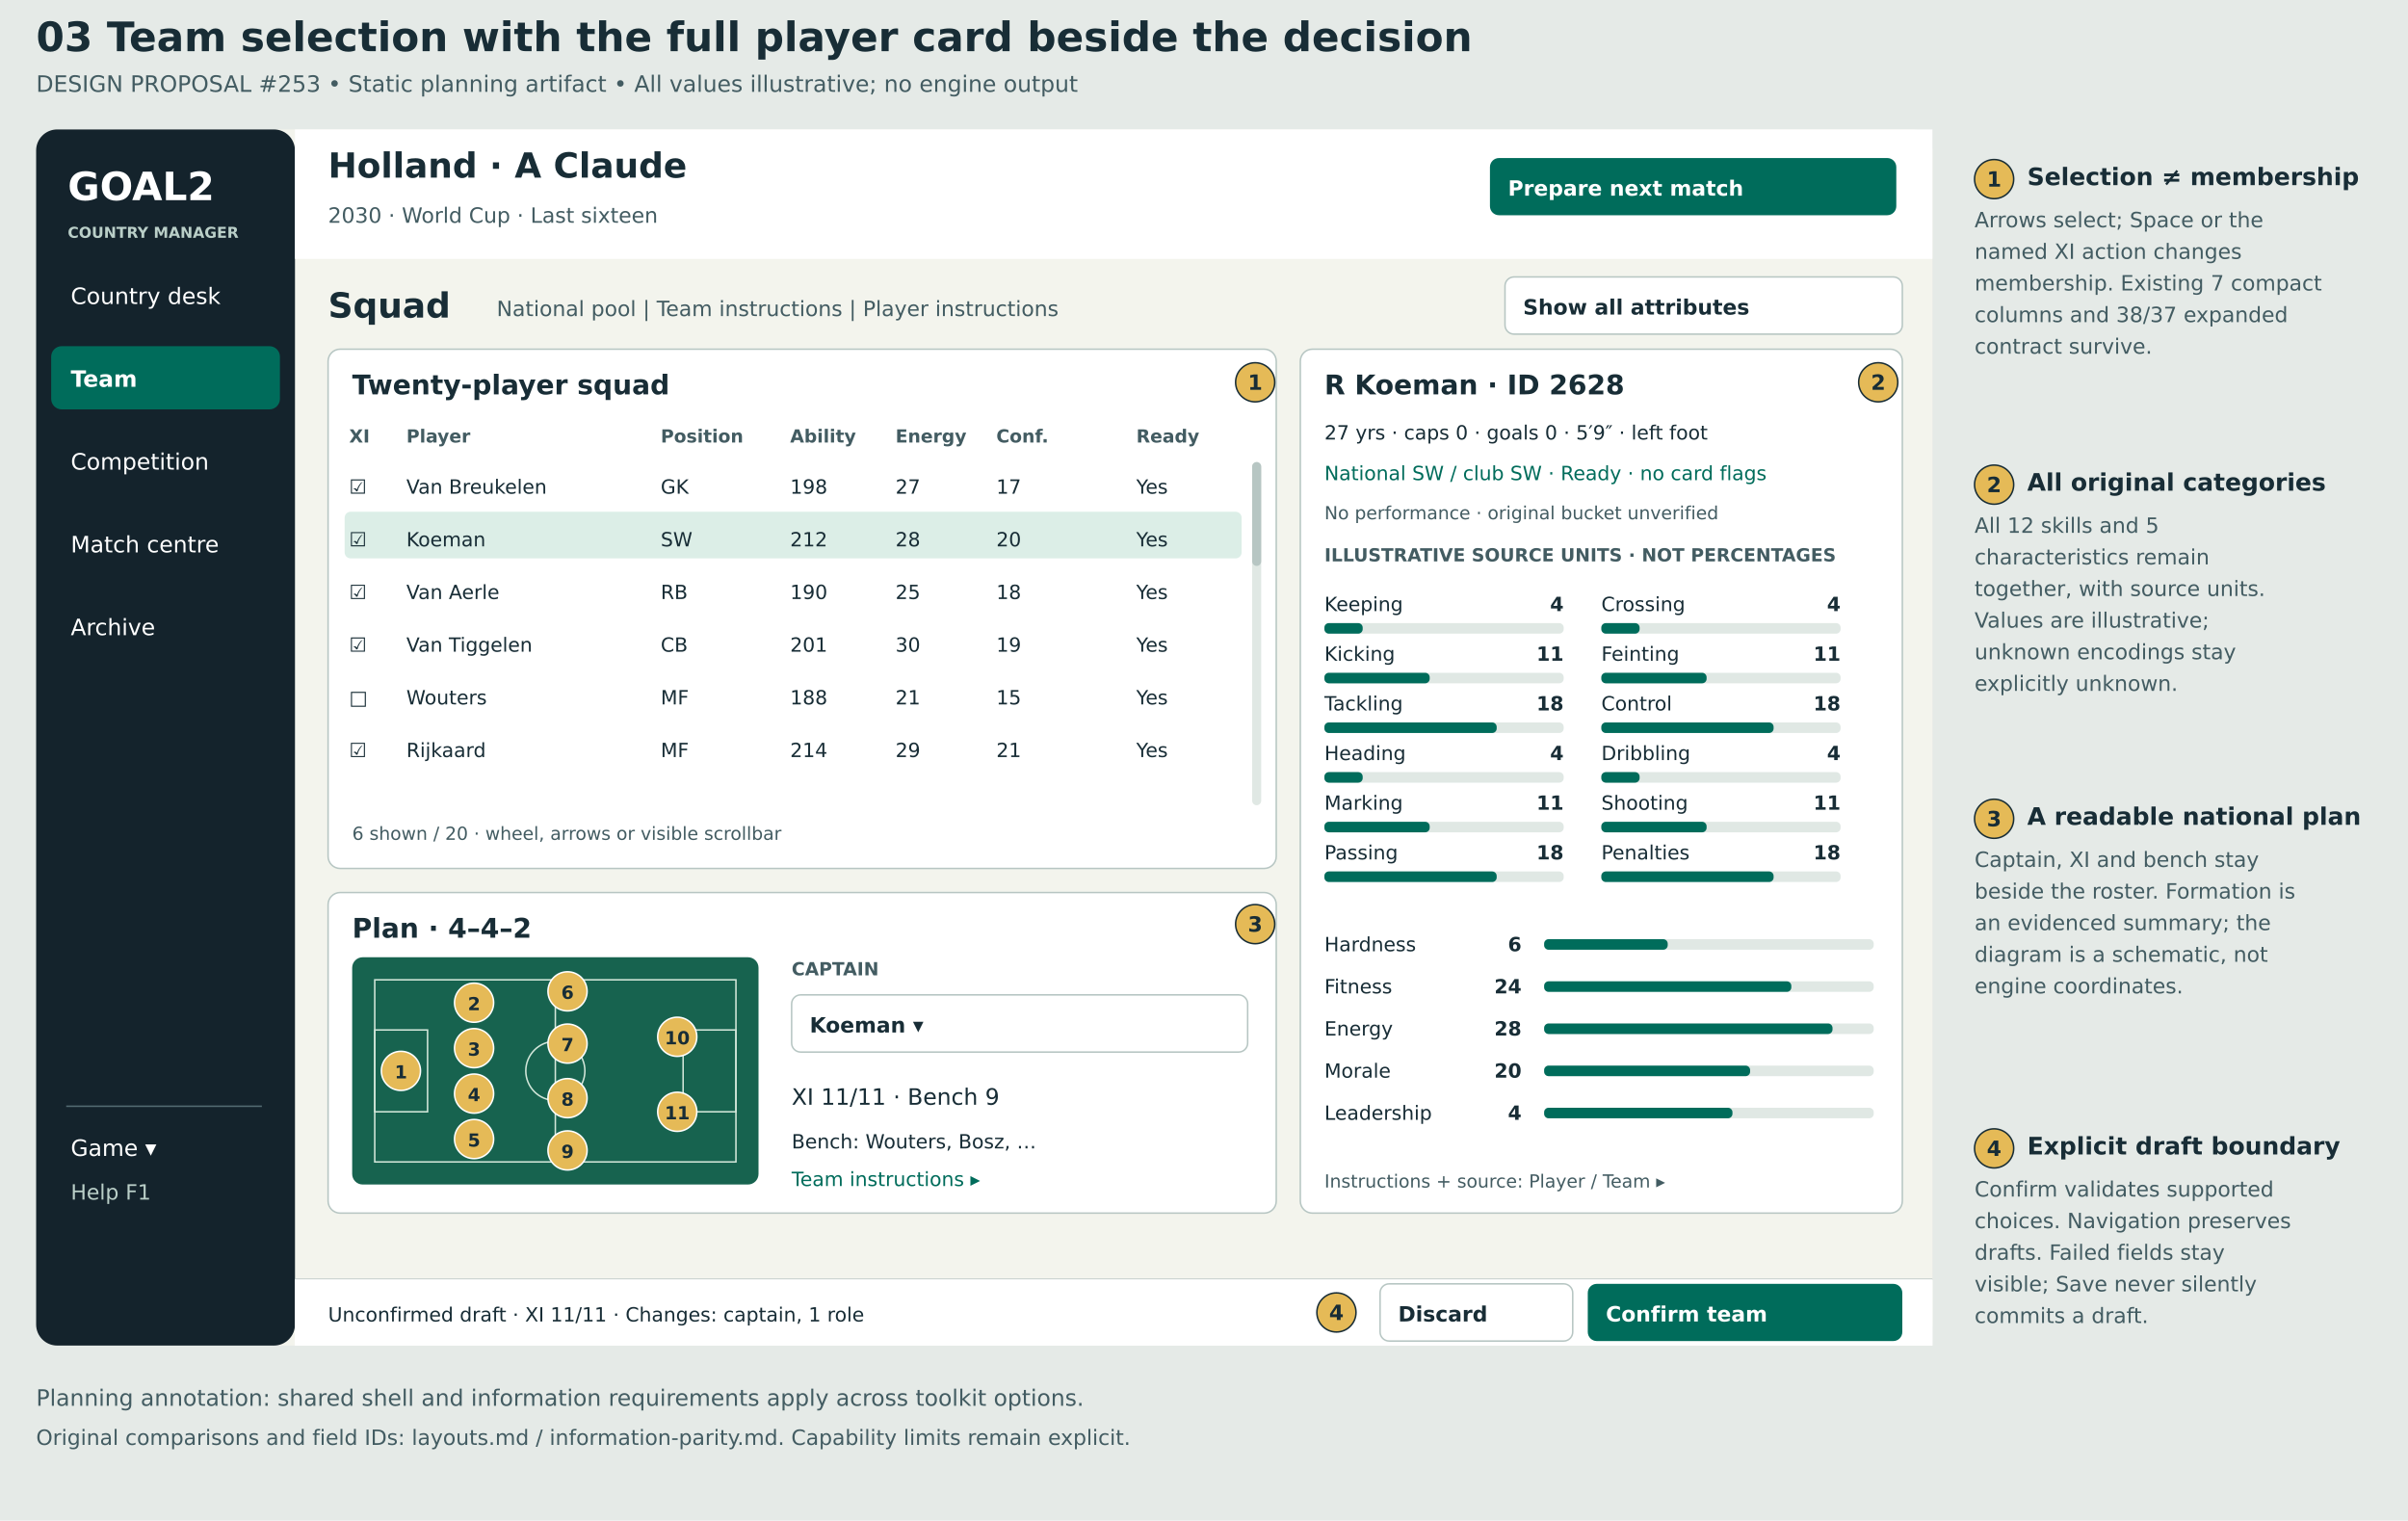
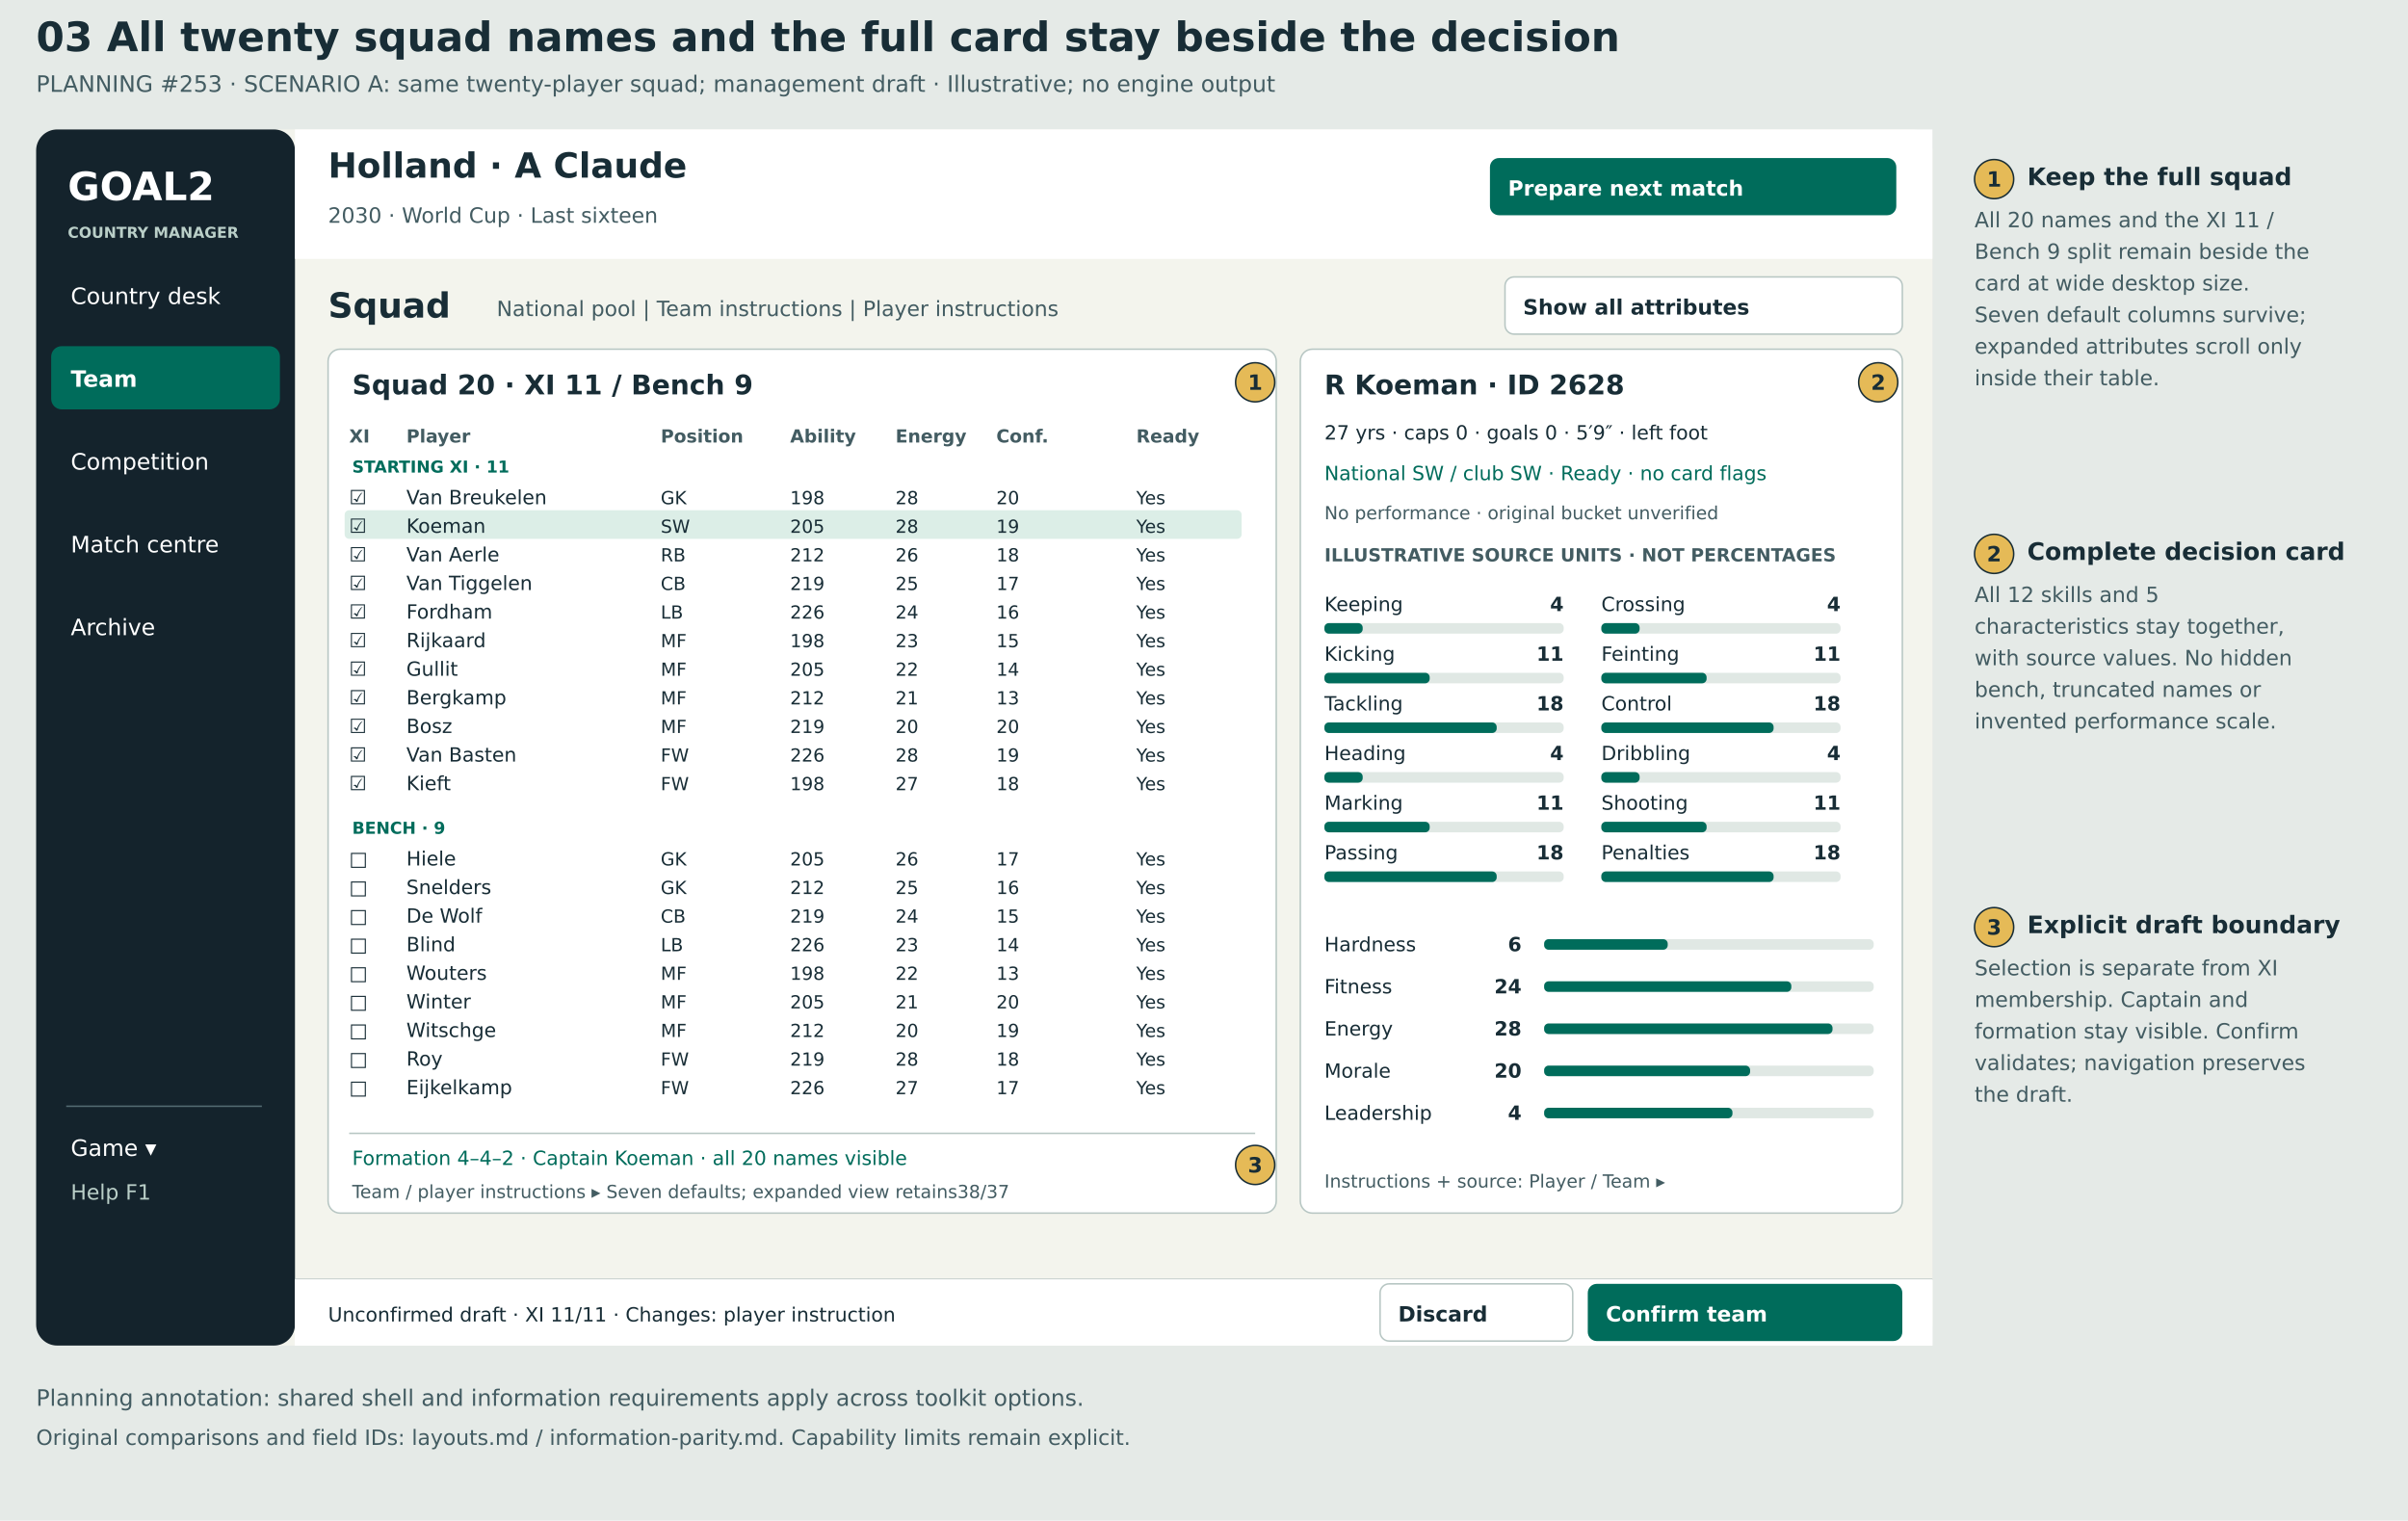
<svg xmlns="http://www.w3.org/2000/svg" width="1600" height="1010" viewBox="0 0 1600 1010" role="img" aria-labelledby="title desc">
  <g font-family="DejaVu Sans, Segoe UI, sans-serif">
    <rect x="0" y="0" width="1600" height="1010" rx="0" fill="#E5EAE7" />
-     <text x="24" y="34" fill="#182D36" font-size="27" font-weight="700">03  Team selection with the full player card beside the decision</text>
-     <text x="24" y="61" fill="#435C62" font-size="15" font-weight="400">DESIGN PROPOSAL #253  •  Static planning artifact  •  All values illustrative; no engine output</text>
+     <text x="24" y="34" fill="#182D36" font-size="27" font-weight="700">03  All twenty squad names and the full card stay beside the decision</text>
+     <text x="24" y="61" fill="#435C62" font-size="15" font-weight="400">PLANNING #253 · SCENARIO A: same twenty-player squad; management draft · Illustrative; no engine output</text>
    <rect x="24" y="86" width="1260" height="808" rx="14" fill="#F3F4ED" />
    <rect x="24" y="86" width="172" height="808" rx="14" fill="#14232C" />
    <text x="45" y="133" fill="#FFFFFF" font-size="26" font-weight="700">GOAL2</text>
    <text x="45" y="158" fill="#BACFC8" font-size="10" font-weight="700">COUNTRY MANAGER</text>
    <text x="47" y="202" fill="#FFFFFF" font-size="15" font-weight="400">Country desk</text>
    <rect x="34" y="230" width="152" height="42" rx="7" fill="#006C5B" />
    <text x="47" y="257" fill="#FFFFFF" font-size="15" font-weight="600">Team</text>
    <text x="47" y="312" fill="#FFFFFF" font-size="15" font-weight="400">Competition</text>
    <text x="47" y="367" fill="#FFFFFF" font-size="15" font-weight="400">Match centre</text>
    <text x="47" y="422" fill="#FFFFFF" font-size="15" font-weight="400">Archive</text>
    <line x1="44" y1="735" x2="174" y2="735" stroke="#536B71" />
    <text x="47" y="768" fill="#FFFFFF" font-size="15" font-weight="400">Game  ▾</text>
    <text x="47" y="797" fill="#BACFC8" font-size="14" font-weight="400">Help  F1</text>
    <rect x="196" y="86" width="1088" height="86" rx="0" fill="#FFFFFF" />
    <text x="218" y="118" fill="#182D36" font-size="23" font-weight="700">Holland · A Claude</text>
    <text x="218" y="148" fill="#435C62" font-size="14" font-weight="400">2030 · World Cup · Last sixteen</text>
    <rect x="990" y="105" width="270" height="38" rx="6" fill="#006C5B" />
    <text x="1002" y="130" fill="#FFFFFF" font-size="14" font-weight="600">Prepare next match</text>
    <rect x="196" y="850" width="1088" height="44" rx="0" fill="#FFFFFF" />
    <line x1="196" y1="850" x2="1284" y2="850" stroke="#B7C6C3" />
    <text x="218" y="878" fill="#435C62" font-size="13" font-weight="400">Confirmed team  •  Last saved checkpoint available in Game</text>
    <text x="218" y="211" fill="#182D36" font-size="23" font-weight="700">Squad</text>
    <text x="330" y="210" fill="#435C62" font-size="14" font-weight="400">National pool  |  Team instructions  |  Player instructions</text>
    <rect x="1000" y="184" width="264" height="38" rx="6" fill="#FFFFFF" stroke="#B7C6C3" />
    <text x="1012" y="209" fill="#182D36" font-size="14" font-weight="600">Show all attributes</text>
-     <rect x="218" y="232" width="630" height="345" rx="8" fill="#FFFFFF" stroke="#B7C6C3" />
-     <text x="234" y="262" fill="#182D36" font-size="18" font-weight="700">Twenty-player squad</text>
+     <rect x="218" y="232" width="630" height="574" rx="8" fill="#FFFFFF" stroke="#B7C6C3" />
+     <text x="234" y="262" fill="#182D36" font-size="18" font-weight="700">Squad 20 · XI 11 / Bench 9</text>
    <text x="232" y="294" fill="#435C62" font-size="12" font-weight="600">XI</text>
    <text x="270" y="294" fill="#435C62" font-size="12" font-weight="600">Player</text>
    <text x="439" y="294" fill="#435C62" font-size="12" font-weight="600">Position</text>
    <text x="525" y="294" fill="#435C62" font-size="12" font-weight="600">Ability</text>
    <text x="595" y="294" fill="#435C62" font-size="12" font-weight="600">Energy</text>
    <text x="662" y="294" fill="#435C62" font-size="12" font-weight="600">Conf.</text>
    <text x="755" y="294" fill="#435C62" font-size="12" font-weight="600">Ready</text>
-     <text x="232" y="328" fill="#182D36" font-size="13" font-weight="400">☑</text>
-     <text x="270" y="328" fill="#182D36" font-size="13" font-weight="400">Van Breukelen</text>
-     <text x="439" y="328" fill="#182D36" font-size="13" font-weight="400">GK</text>
-     <text x="525" y="328" fill="#182D36" font-size="13" font-weight="400">198</text>
-     <text x="595" y="328" fill="#182D36" font-size="13" font-weight="400">27</text>
-     <text x="662" y="328" fill="#182D36" font-size="13" font-weight="400">17</text>
-     <text x="755" y="328" fill="#182D36" font-size="13" font-weight="400">Yes</text>
-     <rect x="229" y="340" width="596" height="31" rx="4" fill="#DCEEE7" />
-     <text x="232" y="363" fill="#182D36" font-size="13" font-weight="400">☑</text>
-     <text x="270" y="363" fill="#182D36" font-size="13" font-weight="400">Koeman</text>
-     <text x="439" y="363" fill="#182D36" font-size="13" font-weight="400">SW</text>
-     <text x="525" y="363" fill="#182D36" font-size="13" font-weight="400">212</text>
-     <text x="595" y="363" fill="#182D36" font-size="13" font-weight="400">28</text>
-     <text x="662" y="363" fill="#182D36" font-size="13" font-weight="400">20</text>
-     <text x="755" y="363" fill="#182D36" font-size="13" font-weight="400">Yes</text>
-     <text x="232" y="398" fill="#182D36" font-size="13" font-weight="400">☑</text>
-     <text x="270" y="398" fill="#182D36" font-size="13" font-weight="400">Van Aerle</text>
-     <text x="439" y="398" fill="#182D36" font-size="13" font-weight="400">RB</text>
-     <text x="525" y="398" fill="#182D36" font-size="13" font-weight="400">190</text>
-     <text x="595" y="398" fill="#182D36" font-size="13" font-weight="400">25</text>
-     <text x="662" y="398" fill="#182D36" font-size="13" font-weight="400">18</text>
-     <text x="755" y="398" fill="#182D36" font-size="13" font-weight="400">Yes</text>
-     <text x="232" y="433" fill="#182D36" font-size="13" font-weight="400">☑</text>
-     <text x="270" y="433" fill="#182D36" font-size="13" font-weight="400">Van Tiggelen</text>
-     <text x="439" y="433" fill="#182D36" font-size="13" font-weight="400">CB</text>
-     <text x="525" y="433" fill="#182D36" font-size="13" font-weight="400">201</text>
-     <text x="595" y="433" fill="#182D36" font-size="13" font-weight="400">30</text>
-     <text x="662" y="433" fill="#182D36" font-size="13" font-weight="400">19</text>
-     <text x="755" y="433" fill="#182D36" font-size="13" font-weight="400">Yes</text>
-     <text x="232" y="468" fill="#182D36" font-size="13" font-weight="400">□</text>
-     <text x="270" y="468" fill="#182D36" font-size="13" font-weight="400">Wouters</text>
-     <text x="439" y="468" fill="#182D36" font-size="13" font-weight="400">MF</text>
-     <text x="525" y="468" fill="#182D36" font-size="13" font-weight="400">188</text>
-     <text x="595" y="468" fill="#182D36" font-size="13" font-weight="400">21</text>
-     <text x="662" y="468" fill="#182D36" font-size="13" font-weight="400">15</text>
-     <text x="755" y="468" fill="#182D36" font-size="13" font-weight="400">Yes</text>
-     <text x="232" y="503" fill="#182D36" font-size="13" font-weight="400">☑</text>
-     <text x="270" y="503" fill="#182D36" font-size="13" font-weight="400">Rijkaard</text>
-     <text x="439" y="503" fill="#182D36" font-size="13" font-weight="400">MF</text>
-     <text x="525" y="503" fill="#182D36" font-size="13" font-weight="400">214</text>
-     <text x="595" y="503" fill="#182D36" font-size="13" font-weight="400">29</text>
-     <text x="662" y="503" fill="#182D36" font-size="13" font-weight="400">21</text>
-     <text x="755" y="503" fill="#182D36" font-size="13" font-weight="400">Yes</text>
-     <rect x="832" y="307" width="6" height="228" rx="3" fill="#E0E8E4" />
-     <rect x="832" y="307" width="6" height="69" rx="3" fill="#B7C6C3" />
-     <text x="234" y="558" fill="#435C62" font-size="12" font-weight="400">6 shown / 20 · wheel, arrows or visible scrollbar</text>
-     <rect x="218" y="593" width="630" height="213" rx="8" fill="#FFFFFF" stroke="#B7C6C3" />
-     <text x="234" y="623" fill="#182D36" font-size="18" font-weight="700">Plan · 4–4–2</text>
-     <rect x="234" y="636" width="270" height="151" rx="7" fill="#17634F" />
-     <rect x="249" y="651" width="240" height="121" rx="0" fill="none" stroke="#D2E6D9" />
-     <line x1="369.0" y1="651" x2="369.0" y2="772" stroke="#D2E6D9" />
-     <circle cx="369.0" cy="711.5" r="19.63" fill="none" stroke="#D2E6D9" />
-     <rect x="249" y="684.32" width="35.1" height="54.36" rx="0" fill="none" stroke="#D2E6D9" />
-     <rect x="453.9" y="684.32" width="35.1" height="54.36" rx="0" fill="none" stroke="#D2E6D9" />
-     <circle cx="266.4" cy="711.5" r="13" fill="#E5BA57" stroke="#FFFFFF" />
-     <text x="266.4" y="716.5" fill="#182D36" font-size="12" font-weight="700" text-anchor="middle">1</text>
-     <circle cx="315.0" cy="666.2" r="13" fill="#E5BA57" stroke="#FFFFFF" />
-     <text x="315.0" y="671.2" fill="#182D36" font-size="12" font-weight="700" text-anchor="middle">2</text>
-     <circle cx="315.0" cy="696.4" r="13" fill="#E5BA57" stroke="#FFFFFF" />
-     <text x="315.0" y="701.4" fill="#182D36" font-size="12" font-weight="700" text-anchor="middle">3</text>
-     <circle cx="315.0" cy="726.6" r="13" fill="#E5BA57" stroke="#FFFFFF" />
-     <text x="315.0" y="731.6" fill="#182D36" font-size="12" font-weight="700" text-anchor="middle">4</text>
-     <circle cx="315.0" cy="756.8" r="13" fill="#E5BA57" stroke="#FFFFFF" />
-     <text x="315.0" y="761.8" fill="#182D36" font-size="12" font-weight="700" text-anchor="middle">5</text>
-     <circle cx="377.1" cy="658.65" r="13" fill="#E5BA57" stroke="#FFFFFF" />
-     <text x="377.1" y="663.65" fill="#182D36" font-size="12" font-weight="700" text-anchor="middle">6</text>
-     <circle cx="377.1" cy="693.38" r="13" fill="#E5BA57" stroke="#FFFFFF" />
-     <text x="377.1" y="698.38" fill="#182D36" font-size="12" font-weight="700" text-anchor="middle">7</text>
-     <circle cx="377.1" cy="729.62" r="13" fill="#E5BA57" stroke="#FFFFFF" />
-     <text x="377.1" y="734.62" fill="#182D36" font-size="12" font-weight="700" text-anchor="middle">8</text>
-     <circle cx="377.1" cy="764.35" r="13" fill="#E5BA57" stroke="#FFFFFF" />
-     <text x="377.1" y="769.35" fill="#182D36" font-size="12" font-weight="700" text-anchor="middle">9</text>
-     <circle cx="450.0" cy="688.85" r="13" fill="#E5BA57" stroke="#FFFFFF" />
-     <text x="450.0" y="693.85" fill="#182D36" font-size="12" font-weight="700" text-anchor="middle">10</text>
-     <circle cx="450.0" cy="738.68" r="13" fill="#E5BA57" stroke="#FFFFFF" />
-     <text x="450.0" y="743.68" fill="#182D36" font-size="12" font-weight="700" text-anchor="middle">11</text>
-     <text x="526" y="648" fill="#435C62" font-size="12" font-weight="600">CAPTAIN</text>
-     <rect x="526" y="661" width="303" height="38" rx="6" fill="#FFFFFF" stroke="#B7C6C3" />
-     <text x="538" y="686" fill="#182D36" font-size="14" font-weight="600">Koeman  ▾</text>
-     <text x="526" y="734" fill="#182D36" font-size="15" font-weight="400">XI 11/11 · Bench 9</text>
-     <text x="526" y="763" fill="#182D36" font-size="13" font-weight="400">Bench: Wouters, Bosz, …</text>
-     <text x="526" y="788" fill="#006C5B" font-size="13" font-weight="400">Team instructions  ▸</text>
+     <text x="234" y="314" fill="#006C5B" font-size="11" font-weight="700">STARTING XI · 11</text>
+     <text x="232" y="335" fill="#182D36" font-size="13" font-weight="400">☑</text>
+     <text x="270" y="335" fill="#182D36" font-size="13" font-weight="400" data-squad-section="XI" data-roster-slot="1">Van Breukelen</text>
+     <text x="439" y="335" fill="#182D36" font-size="12" font-weight="400">GK</text>
+     <text x="525" y="335" fill="#182D36" font-size="12" font-weight="400">198</text>
+     <text x="595" y="335" fill="#182D36" font-size="12" font-weight="400">28</text>
+     <text x="662" y="335" fill="#182D36" font-size="12" font-weight="400">20</text>
+     <text x="755" y="335" fill="#182D36" font-size="12" font-weight="400">Yes</text>
+     <rect x="229" y="339" width="596" height="19" rx="3" fill="#DCEEE7" />
+     <text x="232" y="354" fill="#182D36" font-size="13" font-weight="400">☑</text>
+     <text x="270" y="354" fill="#182D36" font-size="13" font-weight="400" data-squad-section="XI" data-roster-slot="2">Koeman</text>
+     <text x="439" y="354" fill="#182D36" font-size="12" font-weight="400">SW</text>
+     <text x="525" y="354" fill="#182D36" font-size="12" font-weight="400">205</text>
+     <text x="595" y="354" fill="#182D36" font-size="12" font-weight="400">28</text>
+     <text x="662" y="354" fill="#182D36" font-size="12" font-weight="400">19</text>
+     <text x="755" y="354" fill="#182D36" font-size="12" font-weight="400">Yes</text>
+     <text x="232" y="373" fill="#182D36" font-size="13" font-weight="400">☑</text>
+     <text x="270" y="373" fill="#182D36" font-size="13" font-weight="400" data-squad-section="XI" data-roster-slot="3">Van Aerle</text>
+     <text x="439" y="373" fill="#182D36" font-size="12" font-weight="400">RB</text>
+     <text x="525" y="373" fill="#182D36" font-size="12" font-weight="400">212</text>
+     <text x="595" y="373" fill="#182D36" font-size="12" font-weight="400">26</text>
+     <text x="662" y="373" fill="#182D36" font-size="12" font-weight="400">18</text>
+     <text x="755" y="373" fill="#182D36" font-size="12" font-weight="400">Yes</text>
+     <text x="232" y="392" fill="#182D36" font-size="13" font-weight="400">☑</text>
+     <text x="270" y="392" fill="#182D36" font-size="13" font-weight="400" data-squad-section="XI" data-roster-slot="4">Van Tiggelen</text>
+     <text x="439" y="392" fill="#182D36" font-size="12" font-weight="400">CB</text>
+     <text x="525" y="392" fill="#182D36" font-size="12" font-weight="400">219</text>
+     <text x="595" y="392" fill="#182D36" font-size="12" font-weight="400">25</text>
+     <text x="662" y="392" fill="#182D36" font-size="12" font-weight="400">17</text>
+     <text x="755" y="392" fill="#182D36" font-size="12" font-weight="400">Yes</text>
+     <text x="232" y="411" fill="#182D36" font-size="13" font-weight="400">☑</text>
+     <text x="270" y="411" fill="#182D36" font-size="13" font-weight="400" data-squad-section="XI" data-roster-slot="5">Fordham</text>
+     <text x="439" y="411" fill="#182D36" font-size="12" font-weight="400">LB</text>
+     <text x="525" y="411" fill="#182D36" font-size="12" font-weight="400">226</text>
+     <text x="595" y="411" fill="#182D36" font-size="12" font-weight="400">24</text>
+     <text x="662" y="411" fill="#182D36" font-size="12" font-weight="400">16</text>
+     <text x="755" y="411" fill="#182D36" font-size="12" font-weight="400">Yes</text>
+     <text x="232" y="430" fill="#182D36" font-size="13" font-weight="400">☑</text>
+     <text x="270" y="430" fill="#182D36" font-size="13" font-weight="400" data-squad-section="XI" data-roster-slot="6">Rijkaard</text>
+     <text x="439" y="430" fill="#182D36" font-size="12" font-weight="400">MF</text>
+     <text x="525" y="430" fill="#182D36" font-size="12" font-weight="400">198</text>
+     <text x="595" y="430" fill="#182D36" font-size="12" font-weight="400">23</text>
+     <text x="662" y="430" fill="#182D36" font-size="12" font-weight="400">15</text>
+     <text x="755" y="430" fill="#182D36" font-size="12" font-weight="400">Yes</text>
+     <text x="232" y="449" fill="#182D36" font-size="13" font-weight="400">☑</text>
+     <text x="270" y="449" fill="#182D36" font-size="13" font-weight="400" data-squad-section="XI" data-roster-slot="7">Gullit</text>
+     <text x="439" y="449" fill="#182D36" font-size="12" font-weight="400">MF</text>
+     <text x="525" y="449" fill="#182D36" font-size="12" font-weight="400">205</text>
+     <text x="595" y="449" fill="#182D36" font-size="12" font-weight="400">22</text>
+     <text x="662" y="449" fill="#182D36" font-size="12" font-weight="400">14</text>
+     <text x="755" y="449" fill="#182D36" font-size="12" font-weight="400">Yes</text>
+     <text x="232" y="468" fill="#182D36" font-size="13" font-weight="400">☑</text>
+     <text x="270" y="468" fill="#182D36" font-size="13" font-weight="400" data-squad-section="XI" data-roster-slot="8">Bergkamp</text>
+     <text x="439" y="468" fill="#182D36" font-size="12" font-weight="400">MF</text>
+     <text x="525" y="468" fill="#182D36" font-size="12" font-weight="400">212</text>
+     <text x="595" y="468" fill="#182D36" font-size="12" font-weight="400">21</text>
+     <text x="662" y="468" fill="#182D36" font-size="12" font-weight="400">13</text>
+     <text x="755" y="468" fill="#182D36" font-size="12" font-weight="400">Yes</text>
+     <text x="232" y="487" fill="#182D36" font-size="13" font-weight="400">☑</text>
+     <text x="270" y="487" fill="#182D36" font-size="13" font-weight="400" data-squad-section="XI" data-roster-slot="9">Bosz</text>
+     <text x="439" y="487" fill="#182D36" font-size="12" font-weight="400">MF</text>
+     <text x="525" y="487" fill="#182D36" font-size="12" font-weight="400">219</text>
+     <text x="595" y="487" fill="#182D36" font-size="12" font-weight="400">20</text>
+     <text x="662" y="487" fill="#182D36" font-size="12" font-weight="400">20</text>
+     <text x="755" y="487" fill="#182D36" font-size="12" font-weight="400">Yes</text>
+     <text x="232" y="506" fill="#182D36" font-size="13" font-weight="400">☑</text>
+     <text x="270" y="506" fill="#182D36" font-size="13" font-weight="400" data-squad-section="XI" data-roster-slot="10">Van Basten</text>
+     <text x="439" y="506" fill="#182D36" font-size="12" font-weight="400">FW</text>
+     <text x="525" y="506" fill="#182D36" font-size="12" font-weight="400">226</text>
+     <text x="595" y="506" fill="#182D36" font-size="12" font-weight="400">28</text>
+     <text x="662" y="506" fill="#182D36" font-size="12" font-weight="400">19</text>
+     <text x="755" y="506" fill="#182D36" font-size="12" font-weight="400">Yes</text>
+     <text x="232" y="525" fill="#182D36" font-size="13" font-weight="400">☑</text>
+     <text x="270" y="525" fill="#182D36" font-size="13" font-weight="400" data-squad-section="XI" data-roster-slot="11">Kieft</text>
+     <text x="439" y="525" fill="#182D36" font-size="12" font-weight="400">FW</text>
+     <text x="525" y="525" fill="#182D36" font-size="12" font-weight="400">198</text>
+     <text x="595" y="525" fill="#182D36" font-size="12" font-weight="400">27</text>
+     <text x="662" y="525" fill="#182D36" font-size="12" font-weight="400">18</text>
+     <text x="755" y="525" fill="#182D36" font-size="12" font-weight="400">Yes</text>
+     <text x="234" y="554" fill="#006C5B" font-size="11" font-weight="700">BENCH · 9</text>
+     <text x="232" y="575" fill="#182D36" font-size="13" font-weight="400">□</text>
+     <text x="270" y="575" fill="#182D36" font-size="13" font-weight="400" data-squad-section="Bench" data-roster-slot="12">Hiele</text>
+     <text x="439" y="575" fill="#182D36" font-size="12" font-weight="400">GK</text>
+     <text x="525" y="575" fill="#182D36" font-size="12" font-weight="400">205</text>
+     <text x="595" y="575" fill="#182D36" font-size="12" font-weight="400">26</text>
+     <text x="662" y="575" fill="#182D36" font-size="12" font-weight="400">17</text>
+     <text x="755" y="575" fill="#182D36" font-size="12" font-weight="400">Yes</text>
+     <text x="232" y="594" fill="#182D36" font-size="13" font-weight="400">□</text>
+     <text x="270" y="594" fill="#182D36" font-size="13" font-weight="400" data-squad-section="Bench" data-roster-slot="13">Snelders</text>
+     <text x="439" y="594" fill="#182D36" font-size="12" font-weight="400">GK</text>
+     <text x="525" y="594" fill="#182D36" font-size="12" font-weight="400">212</text>
+     <text x="595" y="594" fill="#182D36" font-size="12" font-weight="400">25</text>
+     <text x="662" y="594" fill="#182D36" font-size="12" font-weight="400">16</text>
+     <text x="755" y="594" fill="#182D36" font-size="12" font-weight="400">Yes</text>
+     <text x="232" y="613" fill="#182D36" font-size="13" font-weight="400">□</text>
+     <text x="270" y="613" fill="#182D36" font-size="13" font-weight="400" data-squad-section="Bench" data-roster-slot="14">De Wolf</text>
+     <text x="439" y="613" fill="#182D36" font-size="12" font-weight="400">CB</text>
+     <text x="525" y="613" fill="#182D36" font-size="12" font-weight="400">219</text>
+     <text x="595" y="613" fill="#182D36" font-size="12" font-weight="400">24</text>
+     <text x="662" y="613" fill="#182D36" font-size="12" font-weight="400">15</text>
+     <text x="755" y="613" fill="#182D36" font-size="12" font-weight="400">Yes</text>
+     <text x="232" y="632" fill="#182D36" font-size="13" font-weight="400">□</text>
+     <text x="270" y="632" fill="#182D36" font-size="13" font-weight="400" data-squad-section="Bench" data-roster-slot="15">Blind</text>
+     <text x="439" y="632" fill="#182D36" font-size="12" font-weight="400">LB</text>
+     <text x="525" y="632" fill="#182D36" font-size="12" font-weight="400">226</text>
+     <text x="595" y="632" fill="#182D36" font-size="12" font-weight="400">23</text>
+     <text x="662" y="632" fill="#182D36" font-size="12" font-weight="400">14</text>
+     <text x="755" y="632" fill="#182D36" font-size="12" font-weight="400">Yes</text>
+     <text x="232" y="651" fill="#182D36" font-size="13" font-weight="400">□</text>
+     <text x="270" y="651" fill="#182D36" font-size="13" font-weight="400" data-squad-section="Bench" data-roster-slot="16">Wouters</text>
+     <text x="439" y="651" fill="#182D36" font-size="12" font-weight="400">MF</text>
+     <text x="525" y="651" fill="#182D36" font-size="12" font-weight="400">198</text>
+     <text x="595" y="651" fill="#182D36" font-size="12" font-weight="400">22</text>
+     <text x="662" y="651" fill="#182D36" font-size="12" font-weight="400">13</text>
+     <text x="755" y="651" fill="#182D36" font-size="12" font-weight="400">Yes</text>
+     <text x="232" y="670" fill="#182D36" font-size="13" font-weight="400">□</text>
+     <text x="270" y="670" fill="#182D36" font-size="13" font-weight="400" data-squad-section="Bench" data-roster-slot="17">Winter</text>
+     <text x="439" y="670" fill="#182D36" font-size="12" font-weight="400">MF</text>
+     <text x="525" y="670" fill="#182D36" font-size="12" font-weight="400">205</text>
+     <text x="595" y="670" fill="#182D36" font-size="12" font-weight="400">21</text>
+     <text x="662" y="670" fill="#182D36" font-size="12" font-weight="400">20</text>
+     <text x="755" y="670" fill="#182D36" font-size="12" font-weight="400">Yes</text>
+     <text x="232" y="689" fill="#182D36" font-size="13" font-weight="400">□</text>
+     <text x="270" y="689" fill="#182D36" font-size="13" font-weight="400" data-squad-section="Bench" data-roster-slot="18">Witschge</text>
+     <text x="439" y="689" fill="#182D36" font-size="12" font-weight="400">MF</text>
+     <text x="525" y="689" fill="#182D36" font-size="12" font-weight="400">212</text>
+     <text x="595" y="689" fill="#182D36" font-size="12" font-weight="400">20</text>
+     <text x="662" y="689" fill="#182D36" font-size="12" font-weight="400">19</text>
+     <text x="755" y="689" fill="#182D36" font-size="12" font-weight="400">Yes</text>
+     <text x="232" y="708" fill="#182D36" font-size="13" font-weight="400">□</text>
+     <text x="270" y="708" fill="#182D36" font-size="13" font-weight="400" data-squad-section="Bench" data-roster-slot="19">Roy</text>
+     <text x="439" y="708" fill="#182D36" font-size="12" font-weight="400">FW</text>
+     <text x="525" y="708" fill="#182D36" font-size="12" font-weight="400">219</text>
+     <text x="595" y="708" fill="#182D36" font-size="12" font-weight="400">28</text>
+     <text x="662" y="708" fill="#182D36" font-size="12" font-weight="400">18</text>
+     <text x="755" y="708" fill="#182D36" font-size="12" font-weight="400">Yes</text>
+     <text x="232" y="727" fill="#182D36" font-size="13" font-weight="400">□</text>
+     <text x="270" y="727" fill="#182D36" font-size="13" font-weight="400" data-squad-section="Bench" data-roster-slot="20">Eijkelkamp</text>
+     <text x="439" y="727" fill="#182D36" font-size="12" font-weight="400">FW</text>
+     <text x="525" y="727" fill="#182D36" font-size="12" font-weight="400">226</text>
+     <text x="595" y="727" fill="#182D36" font-size="12" font-weight="400">27</text>
+     <text x="662" y="727" fill="#182D36" font-size="12" font-weight="400">17</text>
+     <text x="755" y="727" fill="#182D36" font-size="12" font-weight="400">Yes</text>
+     <line x1="232" y1="753" x2="834" y2="753" stroke="#B7C6C3" />
+     <text x="234" y="774" fill="#006C5B" font-size="13" font-weight="400">Formation 4–4–2 · Captain Koeman · all 20 names visible</text>
+     <text x="234" y="796" fill="#435C62" font-size="12" font-weight="400">Team / player instructions  ▸   Seven defaults; expanded view retains38/37</text>
    <rect x="864" y="232" width="400" height="574" rx="8" fill="#FFFFFF" stroke="#B7C6C3" />
    <text x="880" y="262" fill="#182D36" font-size="18" font-weight="700">R Koeman · ID 2628</text>
    <text x="880" y="292" fill="#182D36" font-size="13" font-weight="400">27 yrs · caps 0 · goals 0 · 5′9″ · left foot</text>
    <text x="880" y="319" fill="#006C5B" font-size="13" font-weight="400">National SW / club SW · Ready · no card flags</text>
    <text x="880" y="345" fill="#435C62" font-size="12" font-weight="400">No performance · original bucket unverified</text>
    <text x="880" y="373" fill="#435C62" font-size="12" font-weight="600">ILLUSTRATIVE SOURCE UNITS · NOT PERCENTAGES</text>
    <text x="880" y="406" fill="#182D36" font-size="13" font-weight="400">Keeping</text>
    <text x="1039" y="406" fill="#182D36" font-size="13" font-weight="600" text-anchor="end">4</text>
    <rect x="880" y="414" width="159" height="7" rx="3" fill="#E0E8E4" />
    <rect x="880" y="414" width="25.44" height="7" rx="3" fill="#006C5B" />
    <text x="880" y="439" fill="#182D36" font-size="13" font-weight="400">Kicking</text>
    <text x="1039" y="439" fill="#182D36" font-size="13" font-weight="600" text-anchor="end">11</text>
    <rect x="880" y="447" width="159" height="7" rx="3" fill="#E0E8E4" />
    <rect x="880" y="447" width="69.96" height="7" rx="3" fill="#006C5B" />
    <text x="880" y="472" fill="#182D36" font-size="13" font-weight="400">Tackling</text>
    <text x="1039" y="472" fill="#182D36" font-size="13" font-weight="600" text-anchor="end">18</text>
    <rect x="880" y="480" width="159" height="7" rx="3" fill="#E0E8E4" />
    <rect x="880" y="480" width="114.48" height="7" rx="3" fill="#006C5B" />
    <text x="880" y="505" fill="#182D36" font-size="13" font-weight="400">Heading</text>
    <text x="1039" y="505" fill="#182D36" font-size="13" font-weight="600" text-anchor="end">4</text>
    <rect x="880" y="513" width="159" height="7" rx="3" fill="#E0E8E4" />
    <rect x="880" y="513" width="25.44" height="7" rx="3" fill="#006C5B" />
    <text x="880" y="538" fill="#182D36" font-size="13" font-weight="400">Marking</text>
    <text x="1039" y="538" fill="#182D36" font-size="13" font-weight="600" text-anchor="end">11</text>
    <rect x="880" y="546" width="159" height="7" rx="3" fill="#E0E8E4" />
    <rect x="880" y="546" width="69.96" height="7" rx="3" fill="#006C5B" />
    <text x="880" y="571" fill="#182D36" font-size="13" font-weight="400">Passing</text>
    <text x="1039" y="571" fill="#182D36" font-size="13" font-weight="600" text-anchor="end">18</text>
    <rect x="880" y="579" width="159" height="7" rx="3" fill="#E0E8E4" />
    <rect x="880" y="579" width="114.48" height="7" rx="3" fill="#006C5B" />
    <text x="1064" y="406" fill="#182D36" font-size="13" font-weight="400">Crossing</text>
    <text x="1223" y="406" fill="#182D36" font-size="13" font-weight="600" text-anchor="end">4</text>
    <rect x="1064" y="414" width="159" height="7" rx="3" fill="#E0E8E4" />
    <rect x="1064" y="414" width="25.44" height="7" rx="3" fill="#006C5B" />
    <text x="1064" y="439" fill="#182D36" font-size="13" font-weight="400">Feinting</text>
    <text x="1223" y="439" fill="#182D36" font-size="13" font-weight="600" text-anchor="end">11</text>
    <rect x="1064" y="447" width="159" height="7" rx="3" fill="#E0E8E4" />
    <rect x="1064" y="447" width="69.96" height="7" rx="3" fill="#006C5B" />
    <text x="1064" y="472" fill="#182D36" font-size="13" font-weight="400">Control</text>
    <text x="1223" y="472" fill="#182D36" font-size="13" font-weight="600" text-anchor="end">18</text>
    <rect x="1064" y="480" width="159" height="7" rx="3" fill="#E0E8E4" />
    <rect x="1064" y="480" width="114.48" height="7" rx="3" fill="#006C5B" />
    <text x="1064" y="505" fill="#182D36" font-size="13" font-weight="400">Dribbling</text>
    <text x="1223" y="505" fill="#182D36" font-size="13" font-weight="600" text-anchor="end">4</text>
    <rect x="1064" y="513" width="159" height="7" rx="3" fill="#E0E8E4" />
    <rect x="1064" y="513" width="25.44" height="7" rx="3" fill="#006C5B" />
    <text x="1064" y="538" fill="#182D36" font-size="13" font-weight="400">Shooting</text>
    <text x="1223" y="538" fill="#182D36" font-size="13" font-weight="600" text-anchor="end">11</text>
    <rect x="1064" y="546" width="159" height="7" rx="3" fill="#E0E8E4" />
    <rect x="1064" y="546" width="69.96" height="7" rx="3" fill="#006C5B" />
    <text x="1064" y="571" fill="#182D36" font-size="13" font-weight="400">Penalties</text>
    <text x="1223" y="571" fill="#182D36" font-size="13" font-weight="600" text-anchor="end">18</text>
    <rect x="1064" y="579" width="159" height="7" rx="3" fill="#E0E8E4" />
    <rect x="1064" y="579" width="114.48" height="7" rx="3" fill="#006C5B" />
    <text x="880" y="632" fill="#182D36" font-size="13" font-weight="400">Hardness</text>
    <text x="1011" y="632" fill="#182D36" font-size="13" font-weight="600" text-anchor="end">6</text>
    <rect x="1026" y="624" width="219" height="7" rx="3" fill="#E0E8E4" />
    <rect x="1026" y="624" width="82.125" height="7" rx="3" fill="#006C5B" />
    <text x="880" y="660" fill="#182D36" font-size="13" font-weight="400">Fitness</text>
    <text x="1011" y="660" fill="#182D36" font-size="13" font-weight="600" text-anchor="end">24</text>
    <rect x="1026" y="652" width="219" height="7" rx="3" fill="#E0E8E4" />
    <rect x="1026" y="652" width="164.25" height="7" rx="3" fill="#006C5B" />
    <text x="880" y="688" fill="#182D36" font-size="13" font-weight="400">Energy</text>
    <text x="1011" y="688" fill="#182D36" font-size="13" font-weight="600" text-anchor="end">28</text>
    <rect x="1026" y="680" width="219" height="7" rx="3" fill="#E0E8E4" />
    <rect x="1026" y="680" width="191.625" height="7" rx="3" fill="#006C5B" />
    <text x="880" y="716" fill="#182D36" font-size="13" font-weight="400">Morale</text>
    <text x="1011" y="716" fill="#182D36" font-size="13" font-weight="600" text-anchor="end">20</text>
    <rect x="1026" y="708" width="219" height="7" rx="3" fill="#E0E8E4" />
    <rect x="1026" y="708" width="136.875" height="7" rx="3" fill="#006C5B" />
    <text x="880" y="744" fill="#182D36" font-size="13" font-weight="400">Leadership</text>
    <text x="1011" y="744" fill="#182D36" font-size="13" font-weight="600" text-anchor="end">4</text>
    <rect x="1026" y="736" width="219" height="7" rx="3" fill="#E0E8E4" />
    <rect x="1026" y="736" width="125.143" height="7" rx="3" fill="#006C5B" />
    <text x="880" y="789" fill="#435C62" font-size="12" font-weight="400">Instructions + source: Player / Team  ▸</text>
    <rect x="196" y="850" width="1088" height="44" rx="0" fill="#FFFFFF" />
-     <text x="218" y="878" fill="#182D36" font-size="13" font-weight="400">Unconfirmed draft · XI 11/11 · Changes: captain, 1 role</text>
+     <text x="218" y="878" fill="#182D36" font-size="13" font-weight="400">Unconfirmed draft · XI 11/11 · Changes: player instruction</text>
    <rect x="917" y="853" width="128" height="38" rx="6" fill="#FFFFFF" stroke="#B7C6C3" />
    <text x="929" y="878" fill="#182D36" font-size="14" font-weight="600">Discard</text>
    <rect x="1055" y="853" width="209" height="38" rx="6" fill="#006C5B" />
    <text x="1067" y="878" fill="#FFFFFF" font-size="14" font-weight="600">Confirm team</text>
    <circle cx="834" cy="254" r="13" fill="#E5BA57" stroke="#182D36" />
    <text x="834" y="259" fill="#182D36" font-size="14" font-weight="700" text-anchor="middle">1</text>
    <circle cx="1248" cy="254" r="13" fill="#E5BA57" stroke="#182D36" />
    <text x="1248" y="259" fill="#182D36" font-size="14" font-weight="700" text-anchor="middle">2</text>
-     <circle cx="834" cy="614" r="13" fill="#E5BA57" stroke="#182D36" />
-     <text x="834" y="619" fill="#182D36" font-size="14" font-weight="700" text-anchor="middle">3</text>
-     <circle cx="888" cy="872" r="13" fill="#E5BA57" stroke="#182D36" />
-     <text x="888" y="877" fill="#182D36" font-size="14" font-weight="700" text-anchor="middle">4</text>
+     <circle cx="834" cy="774" r="13" fill="#E5BA57" stroke="#182D36" />
+     <text x="834" y="779" fill="#182D36" font-size="14" font-weight="700" text-anchor="middle">3</text>
    <circle cx="1325" cy="119" r="13" fill="#E5BA57" stroke="#182D36" />
    <text x="1325" y="124" fill="#182D36" font-size="14" font-weight="700" text-anchor="middle">1</text>
-     <text x="1347" y="123" fill="#182D36" font-size="16" font-weight="700">Selection ≠ membership</text>
-     <text x="1312" y="151" fill="#435C62" font-size="14" font-weight="400">Arrows select; Space or the</text>
-     <text x="1312" y="172" fill="#435C62" font-size="14" font-weight="400">named XI action changes</text>
-     <text x="1312" y="193" fill="#435C62" font-size="14" font-weight="400">membership. Existing 7 compact</text>
-     <text x="1312" y="214" fill="#435C62" font-size="14" font-weight="400">columns and 38/37 expanded</text>
-     <text x="1312" y="235" fill="#435C62" font-size="14" font-weight="400">contract survive.</text>
-     <circle cx="1325" cy="322" r="13" fill="#E5BA57" stroke="#182D36" />
-     <text x="1325" y="327" fill="#182D36" font-size="14" font-weight="700" text-anchor="middle">2</text>
-     <text x="1347" y="326" fill="#182D36" font-size="16" font-weight="700">All original categories</text>
-     <text x="1312" y="354" fill="#435C62" font-size="14" font-weight="400">All 12 skills and 5</text>
-     <text x="1312" y="375" fill="#435C62" font-size="14" font-weight="400">characteristics remain</text>
-     <text x="1312" y="396" fill="#435C62" font-size="14" font-weight="400">together, with source units.</text>
-     <text x="1312" y="417" fill="#435C62" font-size="14" font-weight="400">Values are illustrative;</text>
-     <text x="1312" y="438" fill="#435C62" font-size="14" font-weight="400">unknown encodings stay</text>
-     <text x="1312" y="459" fill="#435C62" font-size="14" font-weight="400">explicitly unknown.</text>
-     <circle cx="1325" cy="544" r="13" fill="#E5BA57" stroke="#182D36" />
-     <text x="1325" y="549" fill="#182D36" font-size="14" font-weight="700" text-anchor="middle">3</text>
-     <text x="1347" y="548" fill="#182D36" font-size="16" font-weight="700">A readable national plan</text>
-     <text x="1312" y="576" fill="#435C62" font-size="14" font-weight="400">Captain, XI and bench stay</text>
-     <text x="1312" y="597" fill="#435C62" font-size="14" font-weight="400">beside the roster. Formation is</text>
-     <text x="1312" y="618" fill="#435C62" font-size="14" font-weight="400">an evidenced summary; the</text>
-     <text x="1312" y="639" fill="#435C62" font-size="14" font-weight="400">diagram is a schematic, not</text>
-     <text x="1312" y="660" fill="#435C62" font-size="14" font-weight="400">engine coordinates.</text>
-     <circle cx="1325" cy="763" r="13" fill="#E5BA57" stroke="#182D36" />
-     <text x="1325" y="768" fill="#182D36" font-size="14" font-weight="700" text-anchor="middle">4</text>
-     <text x="1347" y="767" fill="#182D36" font-size="16" font-weight="700">Explicit draft boundary</text>
-     <text x="1312" y="795" fill="#435C62" font-size="14" font-weight="400">Confirm validates supported</text>
-     <text x="1312" y="816" fill="#435C62" font-size="14" font-weight="400">choices. Navigation preserves</text>
-     <text x="1312" y="837" fill="#435C62" font-size="14" font-weight="400">drafts. Failed fields stay</text>
-     <text x="1312" y="858" fill="#435C62" font-size="14" font-weight="400">visible; Save never silently</text>
-     <text x="1312" y="879" fill="#435C62" font-size="14" font-weight="400">commits a draft.</text>
+     <text x="1347" y="123" fill="#182D36" font-size="16" font-weight="700">Keep the full squad</text>
+     <text x="1312" y="151" fill="#435C62" font-size="14" font-weight="400">All 20 names and the XI 11 /</text>
+     <text x="1312" y="172" fill="#435C62" font-size="14" font-weight="400">Bench 9 split remain beside the</text>
+     <text x="1312" y="193" fill="#435C62" font-size="14" font-weight="400">card at wide desktop size.</text>
+     <text x="1312" y="214" fill="#435C62" font-size="14" font-weight="400">Seven default columns survive;</text>
+     <text x="1312" y="235" fill="#435C62" font-size="14" font-weight="400">expanded attributes scroll only</text>
+     <text x="1312" y="256" fill="#435C62" font-size="14" font-weight="400">inside their table.</text>
+     <circle cx="1325" cy="368" r="13" fill="#E5BA57" stroke="#182D36" />
+     <text x="1325" y="373" fill="#182D36" font-size="14" font-weight="700" text-anchor="middle">2</text>
+     <text x="1347" y="372" fill="#182D36" font-size="16" font-weight="700">Complete decision card</text>
+     <text x="1312" y="400" fill="#435C62" font-size="14" font-weight="400">All 12 skills and 5</text>
+     <text x="1312" y="421" fill="#435C62" font-size="14" font-weight="400">characteristics stay together,</text>
+     <text x="1312" y="442" fill="#435C62" font-size="14" font-weight="400">with source values. No hidden</text>
+     <text x="1312" y="463" fill="#435C62" font-size="14" font-weight="400">bench, truncated names or</text>
+     <text x="1312" y="484" fill="#435C62" font-size="14" font-weight="400">invented performance scale.</text>
+     <circle cx="1325" cy="616" r="13" fill="#E5BA57" stroke="#182D36" />
+     <text x="1325" y="621" fill="#182D36" font-size="14" font-weight="700" text-anchor="middle">3</text>
+     <text x="1347" y="620" fill="#182D36" font-size="16" font-weight="700">Explicit draft boundary</text>
+     <text x="1312" y="648" fill="#435C62" font-size="14" font-weight="400">Selection is separate from XI</text>
+     <text x="1312" y="669" fill="#435C62" font-size="14" font-weight="400">membership. Captain and</text>
+     <text x="1312" y="690" fill="#435C62" font-size="14" font-weight="400">formation stay visible. Confirm</text>
+     <text x="1312" y="711" fill="#435C62" font-size="14" font-weight="400">validates; navigation preserves</text>
+     <text x="1312" y="732" fill="#435C62" font-size="14" font-weight="400">the draft.</text>
    <text x="24" y="934" fill="#435C62" font-size="15" font-weight="400">Planning annotation: shared shell and information requirements apply across toolkit options.</text>
    <text x="24" y="960" fill="#435C62" font-size="14" font-weight="400">Original comparisons and field IDs: layouts.md / information-parity.md. Capability limits remain explicit.</text>
  </g>
</svg>
